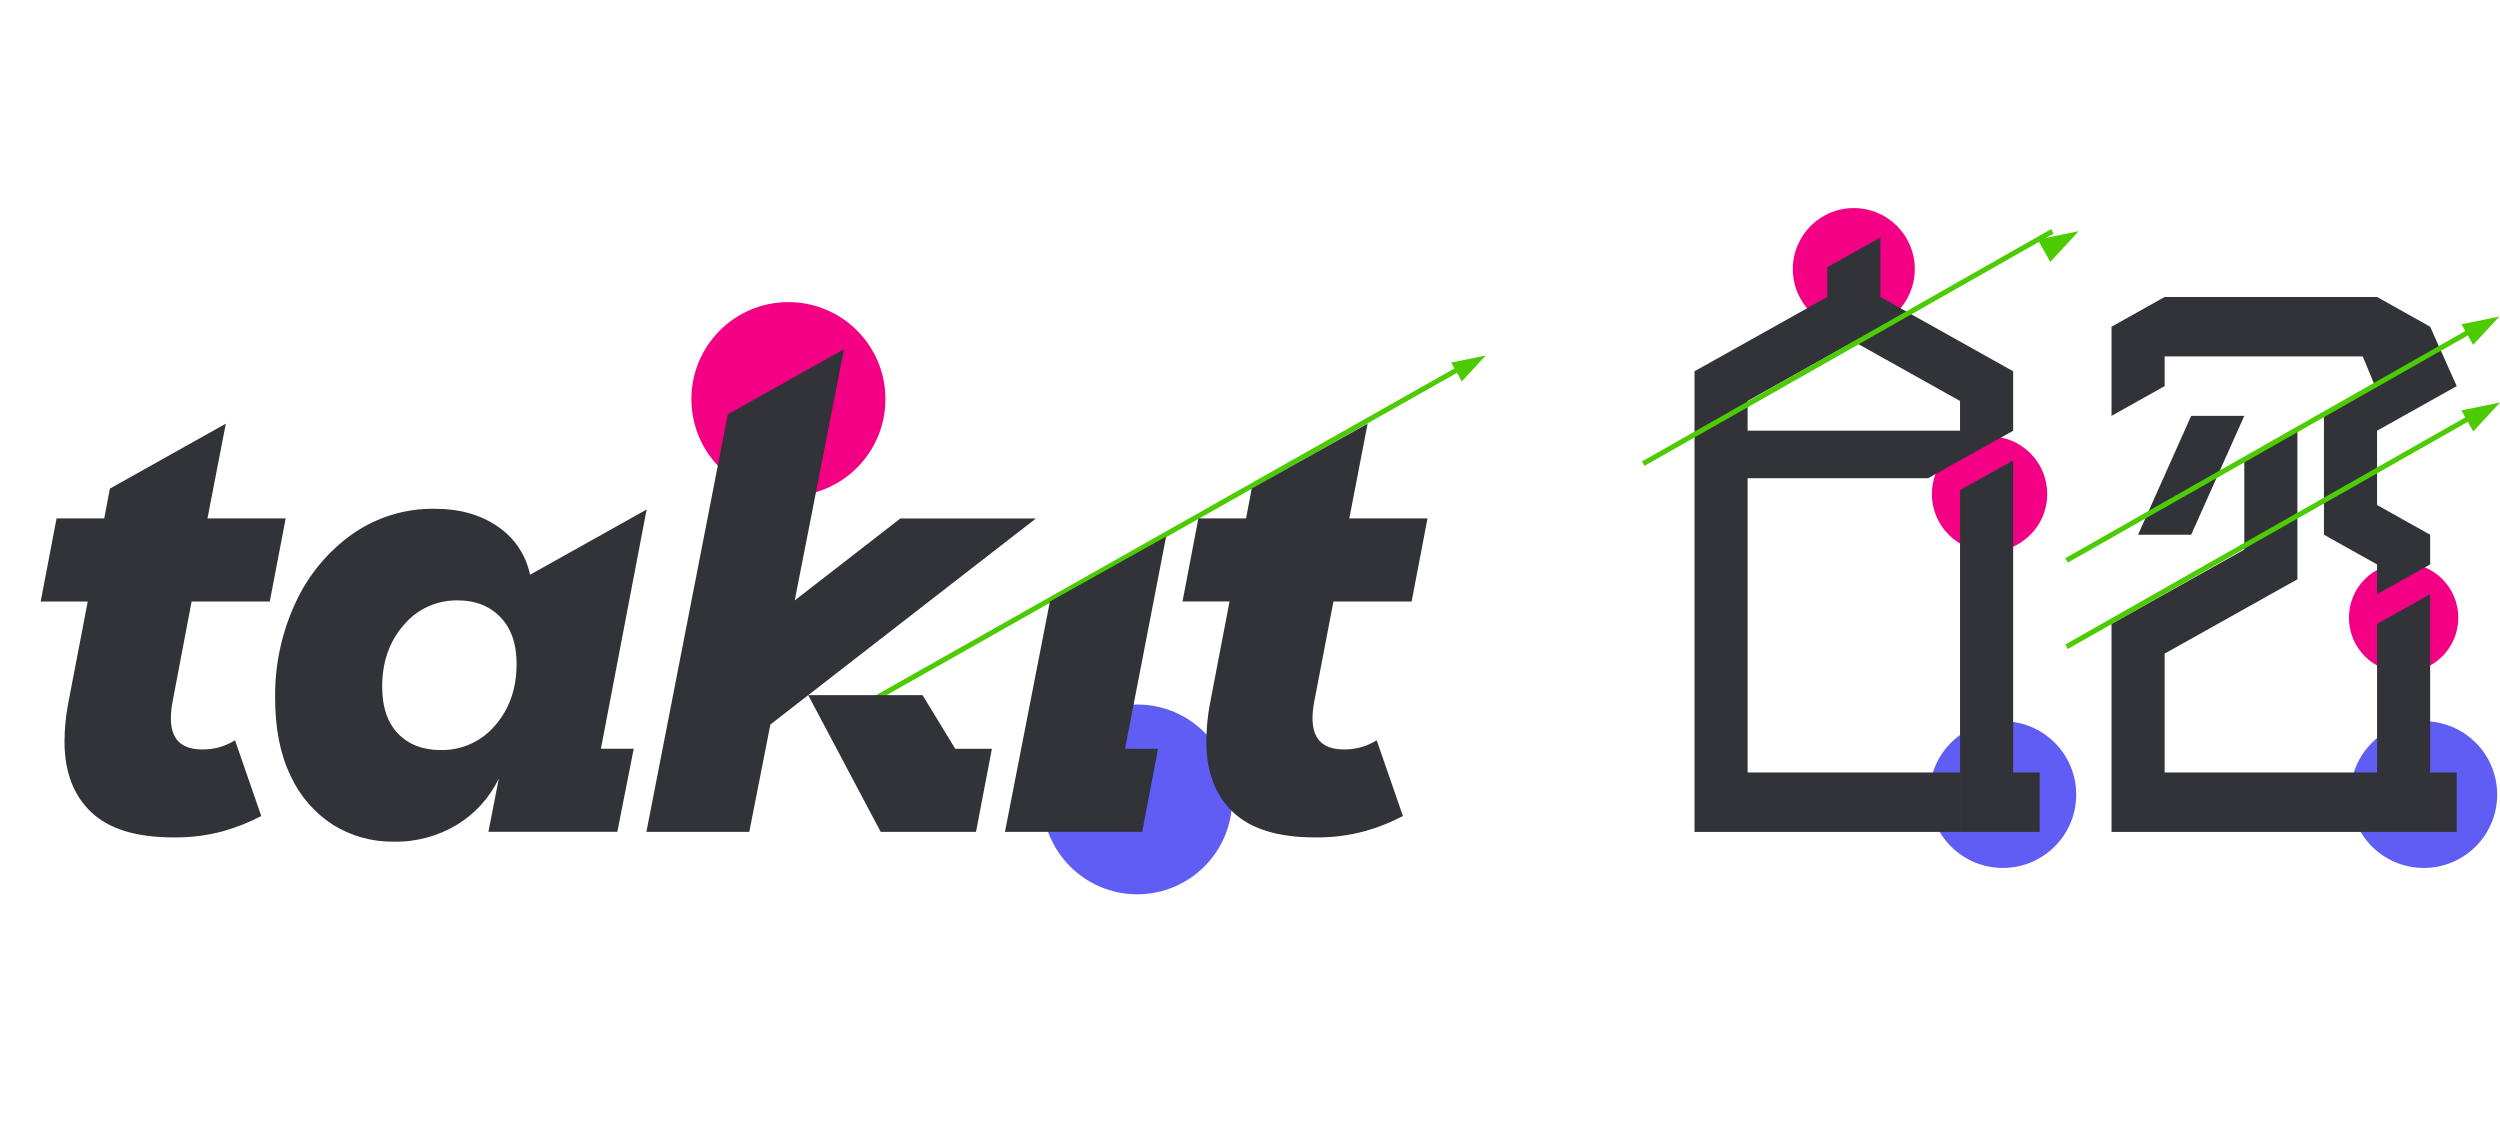
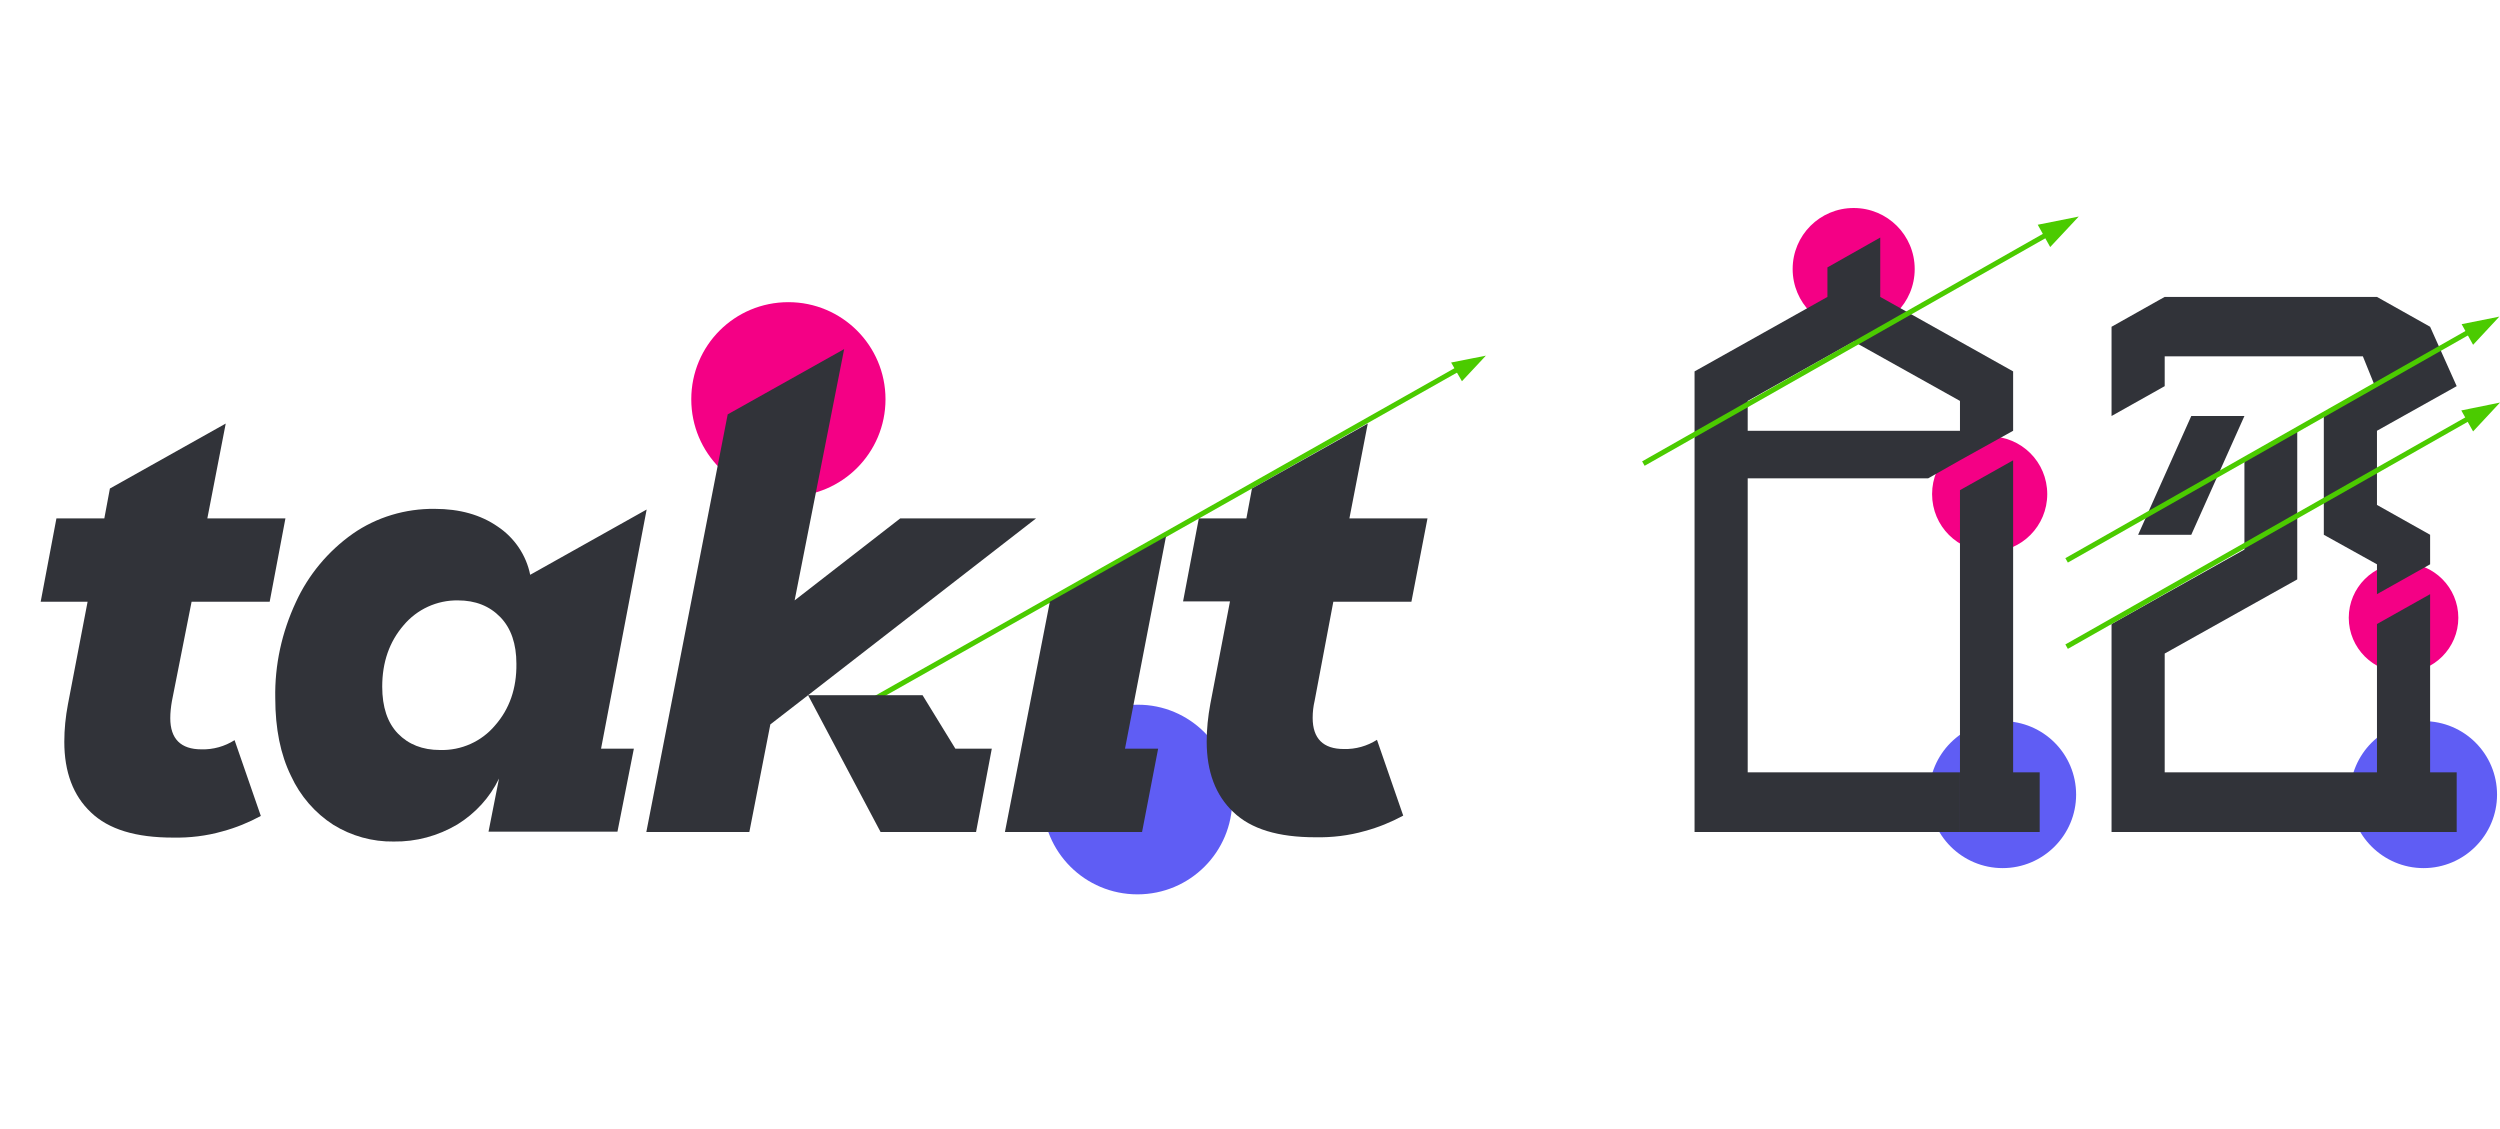
- <svg xmlns="http://www.w3.org/2000/svg" viewBox="0 0 762 344">
-   <defs>
-     <style>.cls-1{fill:#f40085;}.cls-2{fill:#5f5df4;}.cls-3{fill:none;stroke:#4bcb00;stroke-miterlimit:10;stroke-width:1.55px;}.cls-4{fill:#4bcb00;}.cls-5{fill:#313339;}</style>
-   </defs>
-   <g id="레이어_5" data-name="레이어 5">
-     <path class="cls-1" d="M269.88,121.65a29.57,29.57,0,1,1-29.57-29.57,29.57,29.57,0,0,1,29.57,29.57" />
-     <path class="cls-2" d="M375.56,243.66a28.92,28.92,0,1,1-28.92-28.92,28.91,28.91,0,0,1,28.92,28.92" />
-     <line class="cls-3" x1="256.85" y1="218.53" x2="447.64" y2="110.74" />
-     <polygon class="cls-4" points="452.86 108.36 442.32 110.51 445.56 116.25 452.86 108.36" />
-     <path class="cls-5" d="M58.4,183.35H82.23L87.08,158H63.24l5.59-28.87L33.49,148.93,31.77,158H17.24L12.4,183.35H26.74l-6,31.29A63.36,63.36,0,0,0,19.66,226q0,13.78,8.1,21.51t25.05,7.73a55.1,55.1,0,0,0,15.08-1.86,59.37,59.37,0,0,0,11.74-4.66l-8-23.09a18,18,0,0,1-10.06,2.79q-9.5,0-9.49-9.5a28.89,28.89,0,0,1,.55-5.21Z" />
-     <path class="cls-5" d="M150.94,221.07a21.12,21.12,0,0,1-16.76,7.54q-8,0-12.85-5t-4.84-14.34q0-11.18,6.52-18.71A21,21,0,0,1,139.59,183q8,0,12.94,5.12t4.93,14.25q0,11.18-6.52,18.72m46.15-65.79-35.53,19.88a23.4,23.4,0,0,0-9.87-14.71q-7.83-5.4-19.18-5.4a42.78,42.78,0,0,0-25,7.63,52.54,52.54,0,0,0-17.32,20.77,66.65,66.65,0,0,0-6.33,29.33q0,14,4.75,23.74a35.12,35.12,0,0,0,12.94,14.9A34.13,34.13,0,0,0,120,256.54a36,36,0,0,0,19.37-5.21,33.52,33.52,0,0,0,12.66-14l-3.16,16.2h39.29l5-25.32H183.16Z" />
-     <polygon class="cls-5" points="281.2 211.88 246.34 211.88 315.75 158.03 274.43 158.03 242.23 183.01 257.26 106.44 221.84 126.27 197.02 253.56 228.38 253.56 234.81 220.83 246.34 211.88 268.44 253.56 297.49 253.56 302.33 228.24 291.16 228.24 281.2 211.88" />
-     <polygon class="cls-5" points="320.01 183.35 306.31 253.56 348.13 253.56 352.97 228.24 342.91 228.24 355.44 163.53 320.01 183.35" />
-     <path class="cls-5" d="M406.43,183.35h23.83L435.11,158H411.27l5.58-28.87-35.33,19.77L379.8,158H365.27l-4.84,25.32h14.34l-6,31.29A63.36,63.36,0,0,0,367.69,226q0,13.78,8.1,21.51t25,7.73a55.1,55.1,0,0,0,15.08-1.86,59.37,59.37,0,0,0,11.74-4.66l-8-23.09a18,18,0,0,1-10.06,2.79q-9.49,0-9.5-9.5a29,29,0,0,1,.56-5.21Z" />
-     <path class="cls-1" d="M624,150.55A17.58,17.58,0,1,1,606.39,133,17.57,17.57,0,0,1,624,150.55" />
-     <path class="cls-1" d="M583.63,82a18.59,18.59,0,1,1-18.58-18.58A18.58,18.58,0,0,1,583.63,82" />
-     <path class="cls-2" d="M632.83,242.19a22.36,22.36,0,1,1-22.35-22.36,22.35,22.35,0,0,1,22.35,22.36" />
-     <polygon class="cls-5" points="613.61 235.45 613.61 140.34 597.42 149.4 597.42 253.57 621.7 253.57 621.7 235.45 613.61 235.45" />
-     <polygon class="cls-5" points="532.67 145.76 587.71 145.76 597.42 140.31 597.42 140.33 613.61 131.29 613.61 113.16 573.14 90.52 573.14 90.52 573.14 72.4 556.95 81.46 556.95 90.52 516.49 113.16 516.49 122.22 532.67 122.22 565.05 104.11 597.42 122.22 597.42 131.26 532.67 131.26 532.67 122.22 516.49 122.22 516.49 253.57 597.42 253.57 597.42 235.45 532.67 235.45 532.67 145.76" />
-     <line class="cls-3" x1="500.85" y1="141.32" x2="625.57" y2="70.5" />
-     <polygon class="cls-4" points="633.59 70.46 621.09 73.02 624.93 79.83 633.59 70.46" />
-     <path class="cls-1" d="M749.29,188.29a16.67,16.67,0,1,1-16.67-16.68,16.67,16.67,0,0,1,16.67,16.68" />
-     <path class="cls-2" d="M761.14,242.19a22.36,22.36,0,1,1-22.35-22.36,22.35,22.35,0,0,1,22.35,22.36" />
-     <polygon class="cls-5" points="740.71 181.1 724.53 190.16 724.53 235.45 667.87 235.45 667.87 235.45 659.78 235.45 659.78 199.22 684.06 185.63 700.25 176.57 700.25 131.28 684.06 140.34 684.06 167.51 659.78 181.1 659.78 181.1 643.59 190.16 643.59 244.51 643.59 244.51 643.59 253.57 724.53 253.57 724.53 253.57 748.81 253.57 748.81 235.45 740.71 235.45 740.71 181.1" />
-     <polygon class="cls-5" points="643.59 126.75 659.78 117.69 659.78 108.64 720.17 108.64 724.02 117.98 708.34 126.75 708.34 140.34 708.34 140.34 708.34 162.99 724.53 172.04 724.53 181.1 740.71 172.04 740.71 162.99 724.53 153.93 724.53 131.28 728.57 129.02 728.57 129.02 748.81 117.69 740.71 99.58 740.71 99.58 740.71 99.58 724.53 90.52 659.78 90.52 659.78 90.52 658 91.52 643.59 99.58 643.59 108.64 643.59 108.64 643.59 126.75" />
-     <polygon class="cls-5" points="667.87 162.99 684.06 126.75 667.87 126.75 651.68 162.99 667.87 162.99" />
-     <line class="cls-3" x1="629.88" y1="170.81" x2="754.59" y2="99.99" />
-     <polygon class="cls-4" points="750.27 98.84 753.81 105.11 761.79 96.48 750.27 98.84" />
-     <line class="cls-3" x1="629.88" y1="197.13" x2="754.59" y2="126.31" />
-     <polygon class="cls-4" points="750.23 125.09 753.84 131.5 762 122.68 750.23 125.09" />
+ <svg xmlns="http://www.w3.org/2000/svg" version="1.1" id="레이어_1" x="0px" y="0px" viewBox="0 0 762 344" style="enable-background:new 0 0 762 344;" xml:space="preserve">
+   <style type="text/css">
+ 	.st0{fill:#F40085;}
+ 	.st1{fill:#5F5DF4;}
+ 	.st2{fill:none;stroke:#4BCB00;stroke-width:1.55;stroke-miterlimit:10;}
+ 	.st3{fill:#4BCB00;}
+ 	.st4{fill:#313339;}
+ </style>
+   <g id="레이어_5">
+     <path class="st0" d="M269.9,121.7c0,16.3-13.2,29.6-29.6,29.6s-29.6-13.2-29.6-29.6s13.2-29.6,29.6-29.6   C256.6,92.1,269.9,105.3,269.9,121.7L269.9,121.7" />
+     <path class="st1" d="M375.6,243.7c0,16-12.9,28.9-28.9,28.9c-16,0-28.9-12.9-28.9-28.9s12.9-28.9,28.9-28.9   C362.6,214.7,375.6,227.7,375.6,243.7C375.6,243.6,375.6,243.7,375.6,243.7" />
+     <line class="st2" x1="256.9" y1="218.5" x2="447.6" y2="110.7" />
+     <polygon class="st3" points="452.9,108.4 442.3,110.5 445.6,116.2  " />
+     <path class="st4" d="M58.4,183.4h23.8l4.8-25.4H63.2l5.6-28.9l-35.3,19.8l-1.7,9.1H17.2l-4.8,25.4h14.3l-6,31.3   c-0.7,3.7-1.1,7.5-1.1,11.4c0,9.2,2.7,16.4,8.1,21.5c5.4,5.2,13.7,7.7,25,7.7c5.1,0.1,10.2-0.5,15.1-1.9c4.1-1.1,8-2.7,11.7-4.7   l-8-23.1c-3,1.9-6.5,2.9-10.1,2.8c-6.3,0-9.5-3.2-9.5-9.5c0-1.7,0.2-3.5,0.5-5.2L58.4,183.4z" />
+     <path class="st4" d="M150.9,221.1c-4.1,4.9-10.3,7.7-16.8,7.5c-5.3,0-9.6-1.7-12.8-5c-3.2-3.3-4.8-8.1-4.8-14.3   c0-7.5,2.2-13.7,6.5-18.7c4.1-4.9,10.2-7.7,16.6-7.6c5.3,0,9.6,1.7,12.9,5.1s4.9,8.2,4.9,14.2C157.5,209.8,155.3,216.1,150.9,221.1    M197.1,155.3l-35.5,19.9c-1.2-6-4.8-11.3-9.9-14.7c-5.2-3.6-11.6-5.4-19.2-5.4c-8.9-0.1-17.7,2.5-25,7.6   c-7.5,5.3-13.5,12.5-17.3,20.8c-4.3,9.2-6.5,19.2-6.3,29.3c0,9.3,1.6,17.2,4.8,23.7c2.8,6.1,7.3,11.3,12.9,14.9   c5.5,3.4,11.9,5.2,18.4,5.1c6.8,0.1,13.5-1.7,19.4-5.2c5.5-3.4,9.9-8.2,12.7-14l-3.2,16.2h39.3l5-25.3h-10L197.1,155.3z" />
+     <polygon class="st4" points="281.2,211.9 246.3,211.9 315.8,158 274.4,158 242.2,183 257.3,106.4 221.8,126.3 197,253.6    228.4,253.6 234.8,220.8 246.3,211.9 268.4,253.6 297.5,253.6 302.3,228.2 291.2,228.2  " />
+     <polygon class="st4" points="320,183.4 306.3,253.6 348.1,253.6 353,228.2 342.9,228.2 355.4,163.5  " />
+     <path class="st4" d="M406.4,183.4h23.8l4.9-25.4h-23.8l5.6-28.9l-35.3,19.8l-1.7,9.1h-14.5l-4.8,25.3h14.3l-6,31.3   c-0.7,3.8-1.1,7.6-1.1,11.4c0,9.2,2.7,16.4,8.1,21.5c5.4,5.2,13.7,7.7,25,7.7c5.1,0.1,10.2-0.5,15.1-1.9c4.1-1.1,8-2.7,11.7-4.7   l-8-23.1c-3,1.9-6.5,2.9-10.1,2.8c-6.3,0-9.5-3.2-9.5-9.5c0-1.8,0.2-3.5,0.6-5.2L406.4,183.4z" />
+     <path class="st0" d="M624,150.6c0,9.7-7.8,17.6-17.5,17.6c-9.7,0-17.6-7.8-17.6-17.6c0-9.7,7.8-17.6,17.5-17.6   C616.1,133,624,140.8,624,150.6C624,150.5,624,150.5,624,150.6" />
+     <path class="st0" d="M583.6,82c0,10.3-8.3,18.6-18.6,18.6c-10.3,0-18.6-8.3-18.6-18.6s8.3-18.6,18.6-18.6c0,0,0,0,0,0   C575.3,63.4,583.6,71.7,583.6,82C583.6,82,583.6,82,583.6,82" />
+     <path class="st1" d="M632.8,242.2c0,12.3-10,22.4-22.4,22.4c-12.3,0-22.4-10-22.4-22.4c0-12.3,10-22.4,22.4-22.4c0,0,0,0,0,0   C622.8,219.8,632.8,229.8,632.8,242.2C632.8,242.2,632.8,242.2,632.8,242.2" />
+     <polygon class="st4" points="613.6,235.4 613.6,140.3 597.4,149.4 597.4,253.6 621.7,253.6 621.7,235.4  " />
+     <polygon class="st4" points="532.7,145.8 587.7,145.8 597.4,140.3 597.4,140.3 613.6,131.3 613.6,113.2 573.1,90.5 573.1,90.5    573.1,72.4 557,81.5 557,90.5 516.5,113.2 516.5,122.2 532.7,122.2 565,104.1 597.4,122.2 597.4,131.3 532.7,131.3 532.7,122.2    516.5,122.2 516.5,253.6 597.4,253.6 597.4,235.4 532.7,235.4  " />
+     <line class="st2" x1="500.9" y1="141.3" x2="625.6" y2="70.5" />
+     <polygon class="st3" points="633.6,66 621.1,68.5 624.9,75.3  " />
+     <path class="st0" d="M749.3,188.3c0,9.2-7.5,16.7-16.7,16.7c-9.2,0-16.7-7.5-16.7-16.7c0-9.2,7.5-16.7,16.7-16.7   C741.8,171.6,749.3,179.1,749.3,188.3C749.3,188.3,749.3,188.3,749.3,188.3" />
+     <path class="st1" d="M761.1,242.2c0,12.3-10,22.4-22.4,22.4c-12.3,0-22.4-10-22.4-22.4c0-12.3,10-22.4,22.4-22.4c0,0,0,0,0,0   C751.1,219.8,761.1,229.8,761.1,242.2C761.1,242.2,761.1,242.2,761.1,242.2" />
+     <polygon class="st4" points="740.7,181.1 724.5,190.2 724.5,235.4 667.9,235.4 667.9,235.4 659.8,235.4 659.8,199.2 684.1,185.6    700.2,176.6 700.2,131.3 684.1,140.3 684.1,167.5 659.8,181.1 659.8,181.1 643.6,190.2 643.6,244.5 643.6,244.5 643.6,253.6    724.5,253.6 724.5,253.6 748.8,253.6 748.8,235.4 740.7,235.4  " />
+     <polygon class="st4" points="643.6,126.8 659.8,117.7 659.8,108.6 720.2,108.6 724,118 708.3,126.8 708.3,140.3 708.3,140.3    708.3,163 724.5,172 724.5,181.1 740.7,172 740.7,163 724.5,153.9 724.5,131.3 728.6,129 728.6,129 748.8,117.7 740.7,99.6    740.7,99.6 740.7,99.6 724.5,90.5 659.8,90.5 659.8,90.5 658,91.5 643.6,99.6 643.6,108.6 643.6,108.6  " />
+     <polygon class="st4" points="667.9,163 684.1,126.8 667.9,126.8 651.7,163  " />
+     <line class="st2" x1="629.9" y1="170.8" x2="754.6" y2="100" />
+     <polygon class="st3" points="750.3,98.8 753.8,105.1 761.8,96.5  " />
+     <line class="st2" x1="629.9" y1="197.1" x2="754.6" y2="126.3" />
+     <polygon class="st3" points="750.2,125.1 753.8,131.5 762,122.7  " />
  </g>
</svg>
